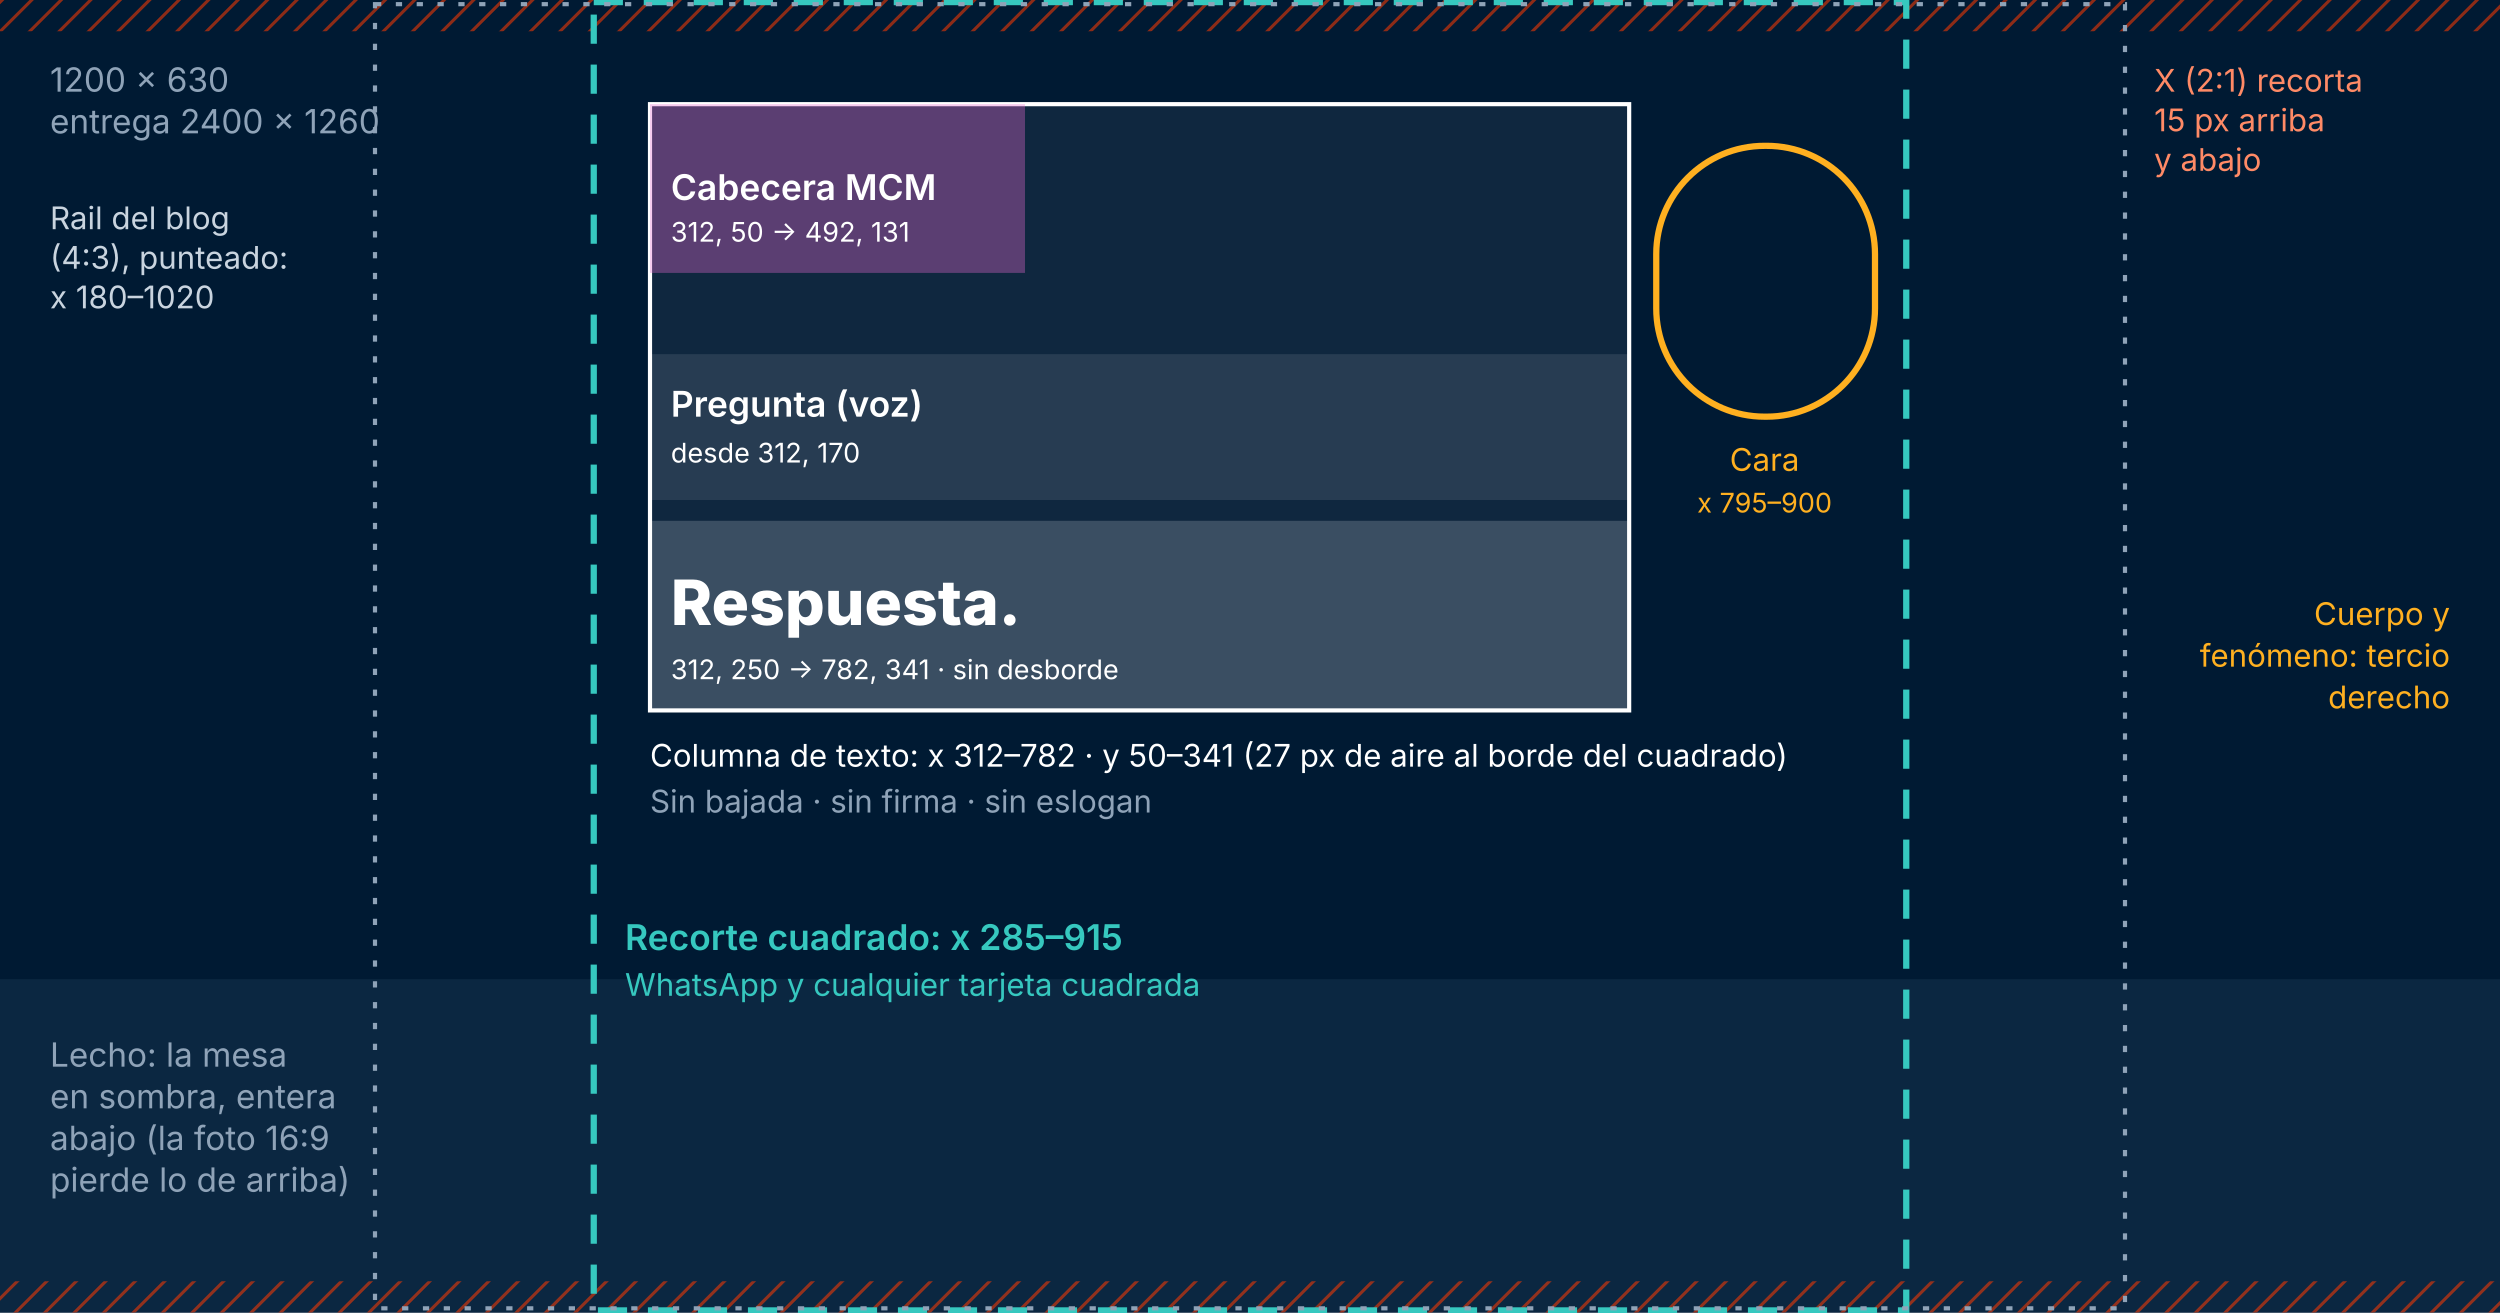
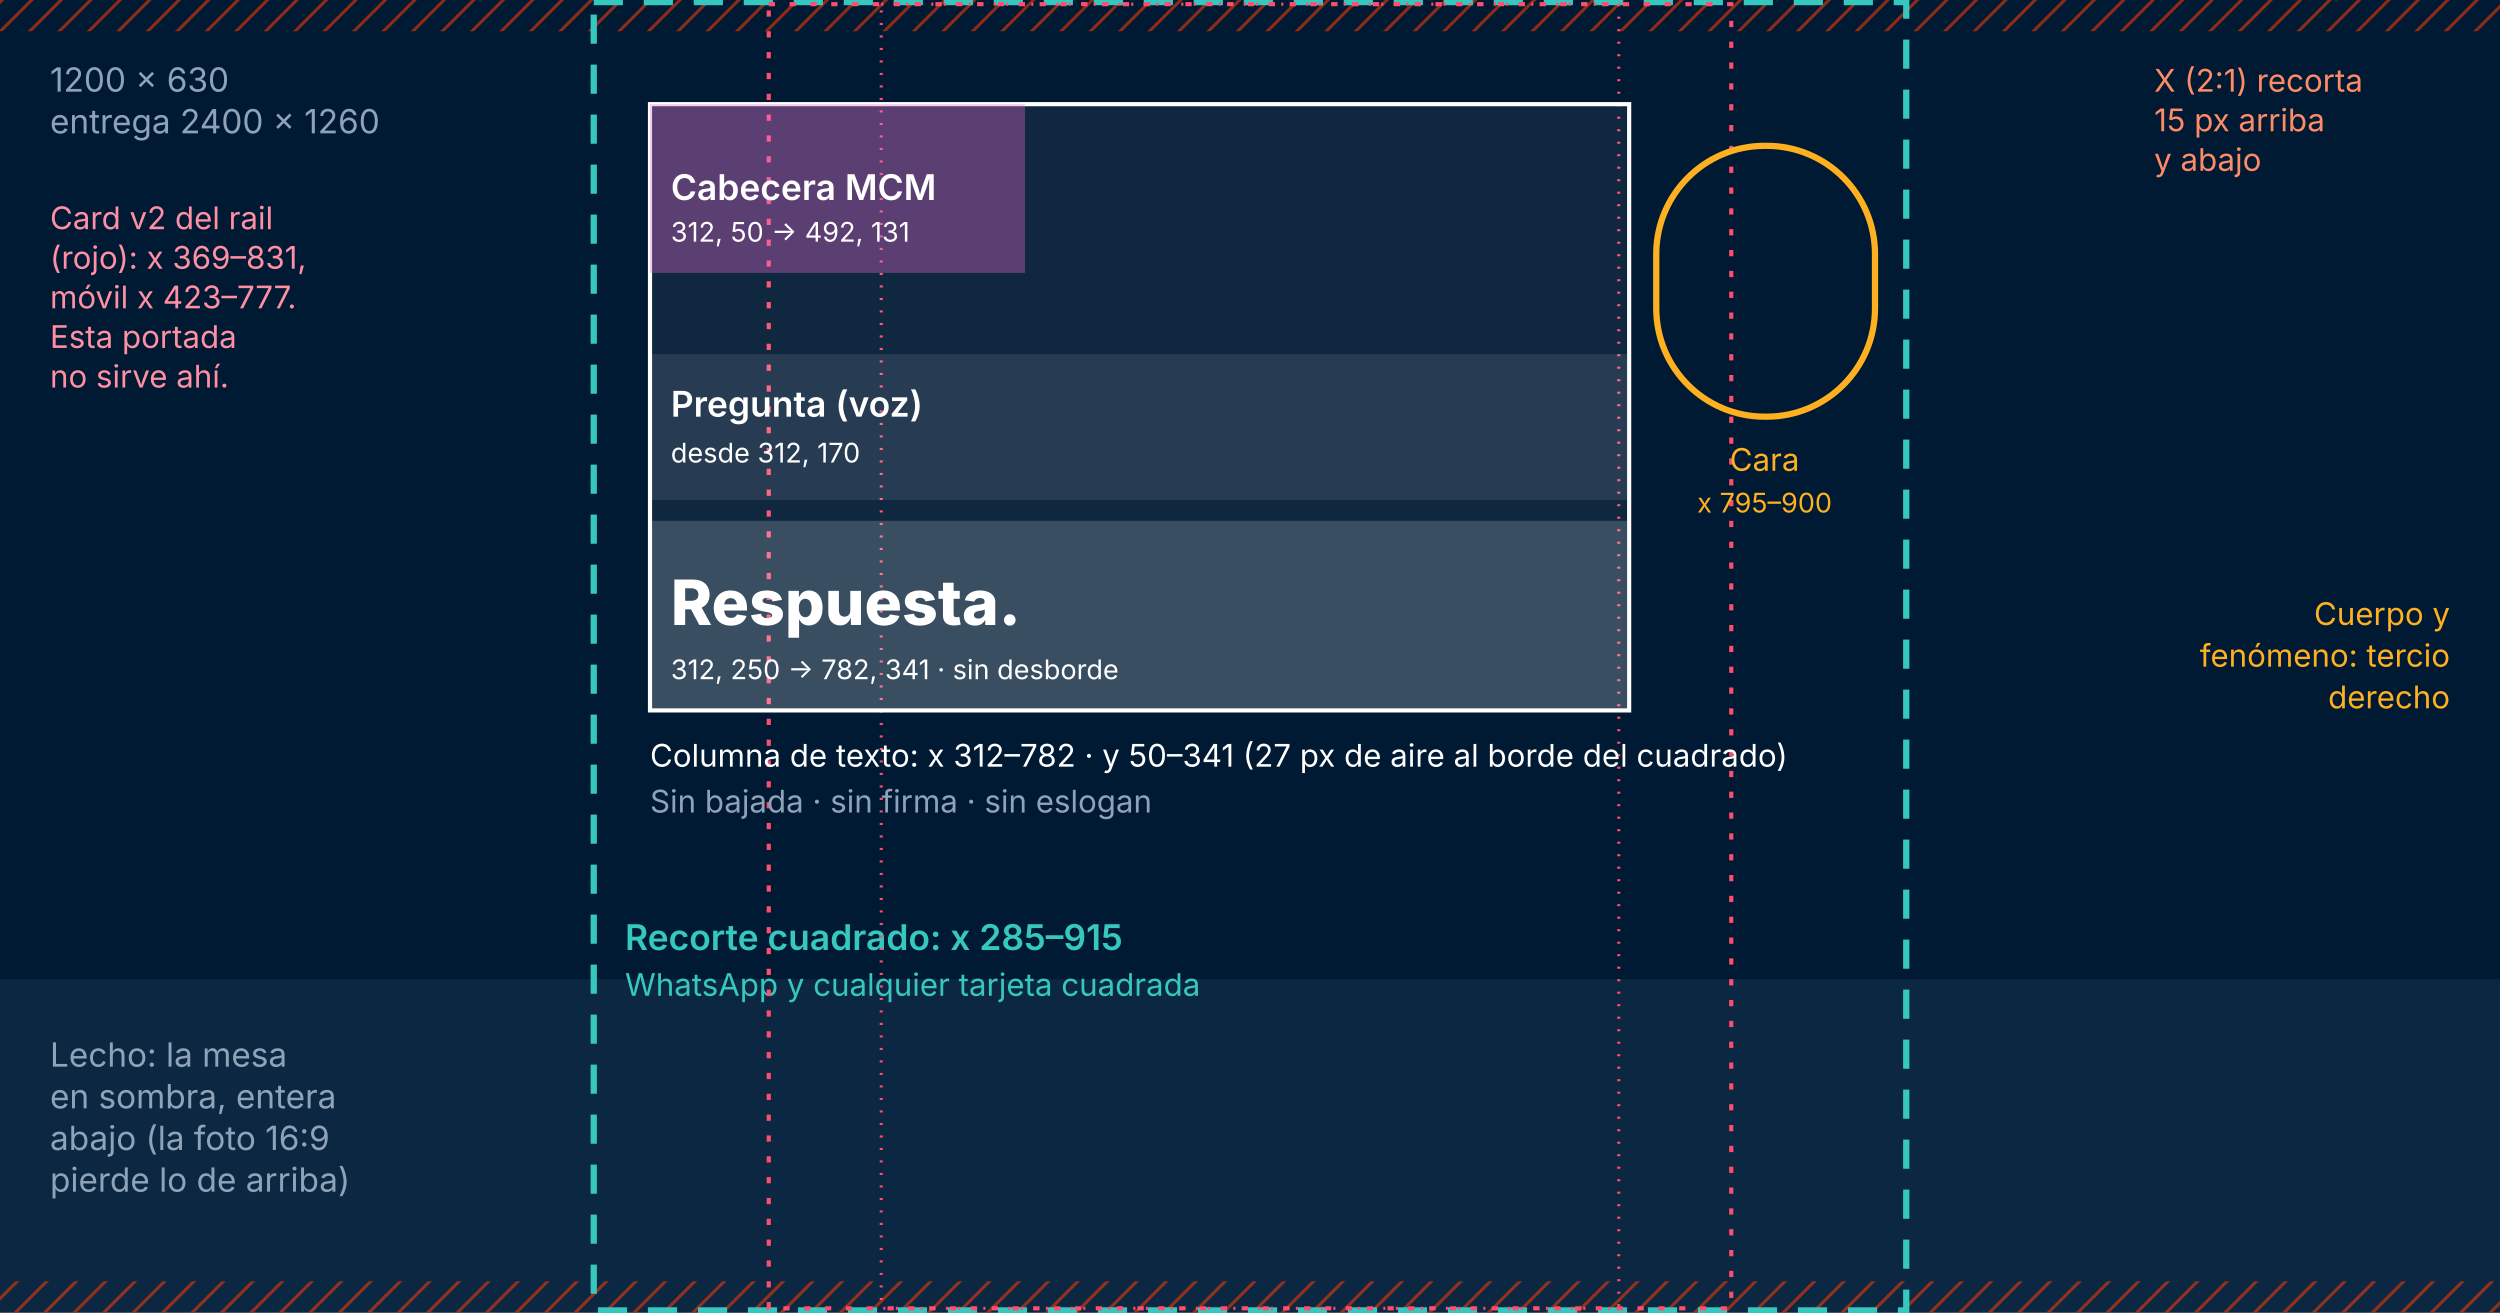
<svg xmlns="http://www.w3.org/2000/svg" viewBox="0 0 1200 630" width="1200" height="630" font-family="Inter, Helvetica, Arial, sans-serif" role="img" aria-labelledby="t d">
  <defs>
    <pattern id="hatch" width="10" height="10" patternUnits="userSpaceOnUse" patternTransform="rotate(45)">
      <line x1="0" y1="0" x2="0" y2="10" stroke="#f83902" stroke-width="3" opacity="0.55" />
    </pattern>
  </defs>
  <rect width="1200" height="630" fill="#001a33" />
  <rect x="0" y="470" width="1200" height="160" fill="#0b2741" />
  <text x="24" y="512" fill="#8fa3b8" font-size="16">Lecho: la mesa</text>
  <text x="24" y="532" fill="#8fa3b8" font-size="16">en sombra, entera</text>
  <text x="24" y="552" fill="#8fa3b8" font-size="16">abajo (la foto 16:9</text>
  <text x="24" y="572" fill="#8fa3b8" font-size="16">pierde lo de arriba)</text>
  <rect x="0" y="0" width="1200" height="15" fill="url(#hatch)" />
  <rect x="0" y="615" width="1200" height="15" fill="url(#hatch)" />
  <text x="1034" y="44" fill="#ff8a66" font-size="15">X (2:1) recorta</text>
  <text x="1034" y="63" fill="#ff8a66" font-size="15">15 px arriba</text>
  <text x="1034" y="82" fill="#ff8a66" font-size="15">y abajo</text>
  <rect x="285" y="1" width="630" height="628" fill="none" stroke="#36c8bf" stroke-width="3" stroke-dasharray="14 10" />
  <text x="300" y="456" fill="#36c8bf" font-size="17" font-weight="600">Recorte cuadrado: x 285–915</text>
  <text x="300" y="478" fill="#36c8bf" font-size="15">WhatsApp y cualquier tarjeta cuadrada</text>
-   <rect x="180" y="2" width="840" height="626" fill="none" stroke="#8fa3b8" stroke-width="2" stroke-dasharray="3 7" />
-   <text x="24" y="110" fill="#c9d4df" font-size="15">Rail del blog</text>
-   <text x="24" y="129" fill="#c9d4df" font-size="15">(4:3), punteado:</text>
-   <text x="24" y="148" fill="#c9d4df" font-size="15">x 180–1020</text>
+   <rect x="369" y="2" width="462" height="626" fill="none" stroke="#ff4d6d" stroke-width="2" stroke-dasharray="3 7" />
+   <rect x="423" y="2" width="354" height="626" fill="none" stroke="#ff4d6d" stroke-width="1.5" stroke-dasharray="1 5" />
+   <text x="24" y="110" fill="#ff8fa3" font-size="15">Card v2 del rail</text>
+   <text x="24" y="129" fill="#ff8fa3" font-size="15">(rojo): x 369–831,</text>
+   <text x="24" y="148" fill="#ff8fa3" font-size="15">móvil x 423–777.</text>
+   <text x="24" y="167" fill="#ff8fa3" font-size="15">Esta portada</text>
+   <text x="24" y="186" fill="#ff8fa3" font-size="15">no sirve ahí.</text>
  <rect x="312" y="50" width="470" height="291" fill="#ffffff" fill-opacity="0.06" stroke="#ffffff" stroke-width="2" />
  <rect x="312" y="50" width="180" height="81" fill="#e86bd0" fill-opacity="0.35" />
  <text x="322" y="96" fill="#ffffff" font-size="17" font-weight="600">Cabecera MCM</text>
  <text x="322" y="116" fill="#ffffff" font-size="13">312, 50 → 492, 131</text>
  <rect x="312" y="170" width="470" height="70" fill="#ffffff" fill-opacity="0.10" />
  <text x="322" y="200" fill="#ffffff" font-size="17" font-weight="600">Pregunta (voz)</text>
  <text x="322" y="222" fill="#ffffff" font-size="13">desde 312, 170</text>
  <rect x="312" y="250" width="470" height="91" fill="#ffffff" fill-opacity="0.18" />
  <text x="322" y="300" fill="#ffffff" font-size="30" font-weight="800">Respuesta.</text>
  <text x="322" y="326" fill="#ffffff" font-size="13">312, 250 → 782, 341 · sin desborde</text>
  <text x="312" y="368" fill="#ffffff" font-size="15">Columna de texto: x 312–782 · y 50–341 (27 px de aire al borde del cuadrado)</text>
  <text x="312" y="390" fill="#8fa3b8" font-size="15">Sin bajada · sin firma · sin eslogan</text>
  <rect x="795" y="70" width="105" height="130" rx="52" fill="none" stroke="#ffb020" stroke-width="3" />
  <text x="847" y="226" fill="#ffb020" font-size="15" text-anchor="middle">Cara</text>
  <text x="847" y="246" fill="#ffb020" font-size="13" text-anchor="middle">x 795–900</text>
  <text x="1176" y="300" fill="#ffb020" font-size="15" text-anchor="end">Cuerpo y</text>
  <text x="1176" y="320" fill="#ffb020" font-size="15" text-anchor="end">fenómeno: tercio</text>
  <text x="1176" y="340" fill="#ffb020" font-size="15" text-anchor="end">derecho</text>
  <text x="24" y="44" fill="#8fa3b8" font-size="16">1200 × 630</text>
  <text x="24" y="64" fill="#8fa3b8" font-size="16">entrega 2400 × 1260</text>
</svg>
